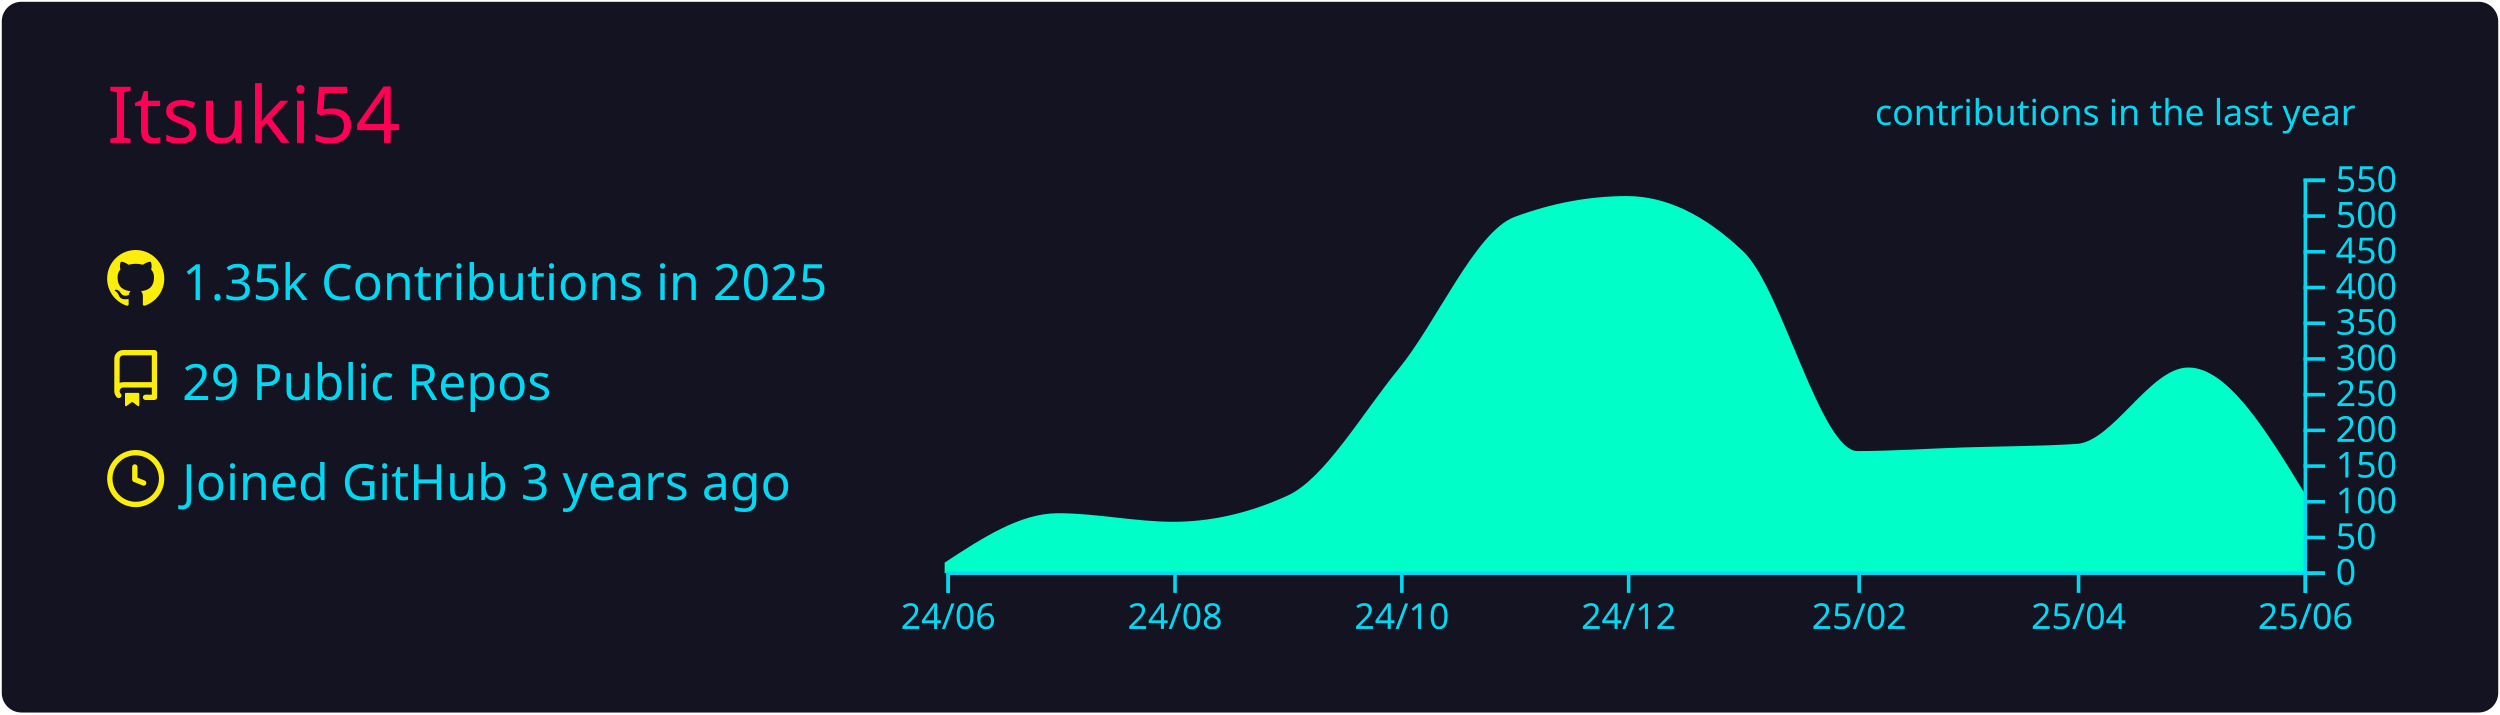
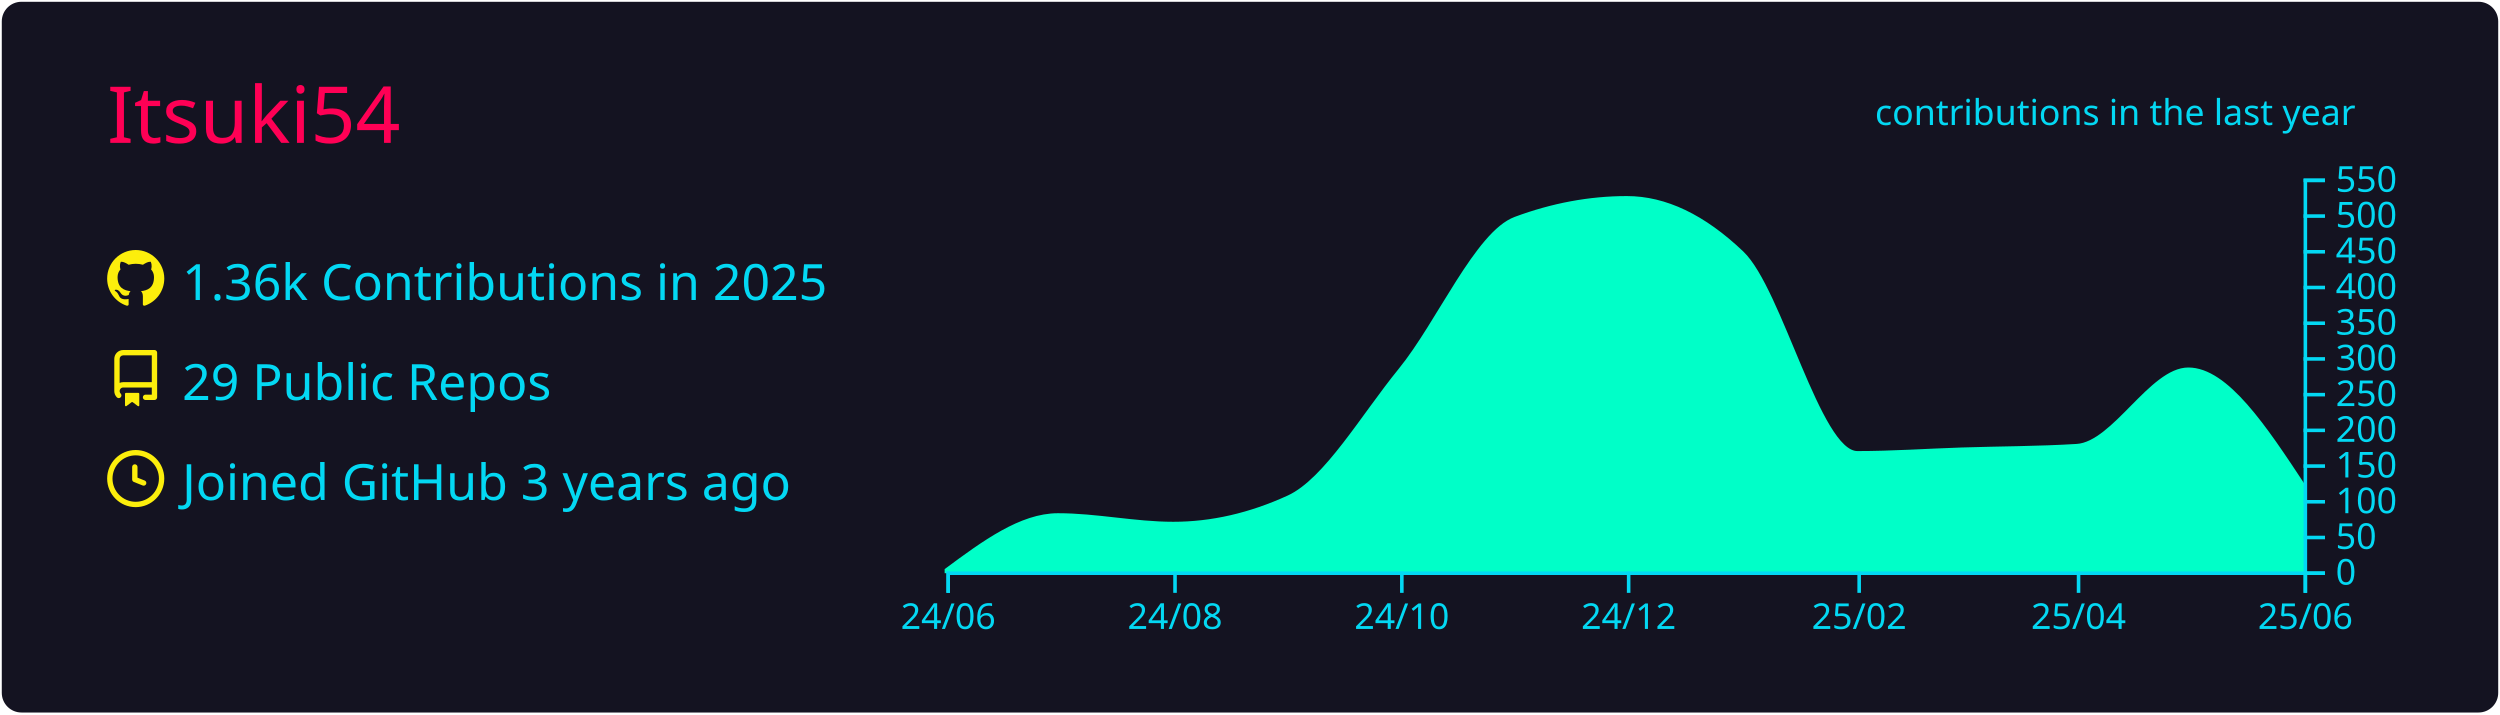
<svg xmlns="http://www.w3.org/2000/svg" width="700" height="200" viewBox="0 0 700 200">
  <style>* {
          font-family: 'Segoe UI', Ubuntu, "Helvetica Neue", Sans-Serif
        }</style>
  <rect x="1" y="1" rx="5" ry="5" height="99%" width="99.714%" stroke="#141321" stroke-width="1" fill="#141321" stroke-opacity="1" />
  <text x="30" y="40" style="font-size: 22px; fill: #ff0055;">Itsuki54</text>
  <g transform="translate(0,40)">
    <g transform="translate(30,30)">
      <g transform="translate(0,0)" width="14" height="14" fill="#fcee0c">
        <path fill-rule="evenodd" d="M8 0C3.58 0 0 3.58 0 8c0 3.54 2.29 6.53 5.47 7.59.4.07.55-.17.55-.38 0-.19-.01-.82-.01-1.49-2.01.37-2.53-.49-2.69-.94-.09-.23-.48-.94-.82-1.13-.28-.15-.68-.52-.01-.53.63-.01 1.08.58 1.23.82.72 1.21 1.87.87 2.33.66.07-.52.28-.87.51-1.07-1.78-.2-3.64-.89-3.64-3.95 0-.87.31-1.59.82-2.15-.08-.2-.36-1.02.08-2.12 0 0 .67-.21 2.2.82.64-.18 1.32-.27 2-.27.68 0 1.36.09 2 .27 1.53-1.04 2.2-.82 2.2-.82.44 1.1.16 1.92.08 2.12.51.56.82 1.27.82 2.15 0 3.07-1.87 3.75-3.65 3.95.29.25.54.73.54 1.48 0 1.07-.01 1.93-.01 2.2 0 .21.15.46.55.38A8.013 8.013 0 0016 8c0-4.42-3.58-8-8-8z" />
      </g>
      <g transform="translate(0,28)" width="14" height="14" fill="#fcee0c">
        <path fill-rule="evenodd" d="M2 2.5A2.5 2.5 0 014.5 0h8.75a.75.75 0 01.75.75v12.5a.75.75 0 01-.75.75h-2.5a.75.75 0 110-1.5h1.75v-2h-8a1 1 0 00-.714 1.7.75.75 0 01-1.072 1.05A2.495 2.495 0 012 11.5v-9zm10.5-1V9h-8c-.356 0-.694.074-1 .208V2.5a1 1 0 011-1h8zM5 12.25v3.25a.25.25 0 00.4.2l1.45-1.087a.25.25 0 01.3 0L8.6 15.7a.25.25 0 00.4-.2v-3.25a.25.25 0 00-.25-.25h-3.5a.25.25 0 00-.25.25z" />
      </g>
      <g transform="translate(0,56)" width="14" height="14" fill="#fcee0c">
        <path fill-rule="evenodd" d="M1.5 8a6.5 6.5 0 1113 0 6.5 6.5 0 01-13 0zM8 0a8 8 0 100 16A8 8 0 008 0zm.5 4.75a.75.75 0 00-1.5 0v3.5a.75.75 0 00.471.696l2.5 1a.75.75 0 00.557-1.392L8.5 7.742V4.75z" />
      </g>
-       <text x="21" y="14" style="fill: #03d8f3; font-size: 14px;">1.35k Contributions in 2025</text>
+       <text x="21" y="14" style="fill: #03d8f3; font-size: 14px;">1.36k Contributions in 2025</text>
      <text x="21" y="42" style="fill: #03d8f3; font-size: 14px;">29 Public Repos</text>
      <text x="21" y="70" style="fill: #03d8f3; font-size: 14px;">Joined GitHub 3 years ago</text>
    </g>
    <g color="#00ffc8" transform="translate(295,10)">
-       <path transform="translate(-30,0)" stroke="#00ffc8" fill="#00ffc8" opacity="1" d="M0,107.8C10.411,101,20.822,94.2,31.233,94.2C41.991,94.2,52.749,96.6,63.507,96.6C74.265,96.6,85.023,94.133,95.781,89.2C106.192,84.426,116.603,66.357,127.014,53.6C137.772,40.418,148.53,15.196,159.288,11.2C169.699,7.333,180.11,5.4,190.521,5.4C201.279,5.4,212.037,10.533,222.795,20.8C233.553,31.067,244.311,76.8,255.068,76.8C264.785,76.8,274.502,76.118,284.219,75.8C294.977,75.448,305.735,75.467,316.493,74.8C326.904,74.155,337.315,53.4,347.726,53.4C358.484,53.4,369.242,71,380,88.6L380,110C369.242,110,358.484,110,347.726,110C337.315,110,326.904,110,316.493,110C305.735,110,294.977,110,284.219,110C274.502,110,264.785,110,255.068,110C244.311,110,233.553,110,222.795,110C212.037,110,201.279,110,190.521,110C180.11,110,169.699,110,159.288,110C148.53,110,137.772,110,127.014,110C116.603,110,106.192,110,95.781,110C85.023,110,74.265,110,63.507,110C52.749,110,41.991,110,31.233,110C20.822,110,10.411,110,0,110Z" />
+       <path transform="translate(-30,0)" stroke="#00ffc8" fill="#00ffc8" opacity="1" d="M0,109.6C10.411,101.9,20.822,94.2,31.233,94.2C41.991,94.2,52.749,96.6,63.507,96.6C74.265,96.6,85.023,94.133,95.781,89.2C106.192,84.426,116.603,66.357,127.014,53.6C137.772,40.418,148.53,15.196,159.288,11.2C169.699,7.333,180.11,5.4,190.521,5.4C201.279,5.4,212.037,10.533,222.795,20.8C233.553,31.067,244.311,76.8,255.068,76.8C264.785,76.8,274.502,76.118,284.219,75.8C294.977,75.448,305.735,75.467,316.493,74.8C326.904,74.155,337.315,53.4,347.726,53.4C358.484,53.4,369.242,69.7,380,86L380,110C369.242,110,358.484,110,347.726,110C337.315,110,326.904,110,316.493,110C305.735,110,294.977,110,284.219,110C274.502,110,264.785,110,255.068,110C244.311,110,233.553,110,222.795,110C212.037,110,201.279,110,190.521,110C180.11,110,169.699,110,159.288,110C148.53,110,137.772,110,127.014,110C116.603,110,106.192,110,95.781,110C85.023,110,74.265,110,63.507,110C52.749,110,41.991,110,31.233,110C20.822,110,10.411,110,0,110Z" />
      <g color="#03d8f3" transform="translate(-30,110)" fill="none" font-size="10" font-family="sans-serif" text-anchor="middle">
        <path class="domain" stroke="currentColor" d="M0.5,6V0.5H380.5V6" />
        <g class="tick" opacity="1" transform="translate(0.5,0)">
          <line stroke="currentColor" y2="6" />
          <text fill="currentColor" y="9" dy="0.71em">24/06</text>
        </g>
        <g class="tick" opacity="1" transform="translate(64.00685,0)">
          <line stroke="currentColor" y2="6" />
          <text fill="currentColor" y="9" dy="0.71em">24/08</text>
        </g>
        <g class="tick" opacity="1" transform="translate(127.5137,0)">
          <line stroke="currentColor" y2="6" />
          <text fill="currentColor" y="9" dy="0.71em">24/10</text>
        </g>
        <g class="tick" opacity="1" transform="translate(191.0205,0)">
          <line stroke="currentColor" y2="6" />
          <text fill="currentColor" y="9" dy="0.71em">24/12</text>
        </g>
        <g class="tick" opacity="1" transform="translate(255.5685,0)">
          <line stroke="currentColor" y2="6" />
          <text fill="currentColor" y="9" dy="0.71em">25/02</text>
        </g>
        <g class="tick" opacity="1" transform="translate(316.9932,0)">
          <line stroke="currentColor" y2="6" />
          <text fill="currentColor" y="9" dy="0.71em">25/04</text>
        </g>
        <g class="tick" opacity="1" transform="translate(380.5,0)">
          <line stroke="currentColor" y2="6" />
          <text fill="currentColor" y="9" dy="0.71em">25/06</text>
        </g>
      </g>
      <g color="#03d8f3" transform="translate(350,0)" fill="none" font-size="10" font-family="sans-serif" text-anchor="start">
        <path class="domain" stroke="currentColor" d="M6,110.5H0.5V0.5H6" />
        <g class="tick" opacity="1" transform="translate(0,110.5)">
          <line stroke="currentColor" x2="6" />
          <text fill="currentColor" x="9" dy="0.32em">0</text>
        </g>
        <g class="tick" opacity="1" transform="translate(0,100.5)">
          <line stroke="currentColor" x2="6" />
          <text fill="currentColor" x="9" dy="0.32em">50</text>
        </g>
        <g class="tick" opacity="1" transform="translate(0,90.5)">
          <line stroke="currentColor" x2="6" />
          <text fill="currentColor" x="9" dy="0.32em">100</text>
        </g>
        <g class="tick" opacity="1" transform="translate(0,80.5)">
          <line stroke="currentColor" x2="6" />
          <text fill="currentColor" x="9" dy="0.32em">150</text>
        </g>
        <g class="tick" opacity="1" transform="translate(0,70.5)">
          <line stroke="currentColor" x2="6" />
          <text fill="currentColor" x="9" dy="0.32em">200</text>
        </g>
        <g class="tick" opacity="1" transform="translate(0,60.5)">
          <line stroke="currentColor" x2="6" />
          <text fill="currentColor" x="9" dy="0.32em">250</text>
        </g>
        <g class="tick" opacity="1" transform="translate(0,50.5)">
          <line stroke="currentColor" x2="6" />
          <text fill="currentColor" x="9" dy="0.32em">300</text>
        </g>
        <g class="tick" opacity="1" transform="translate(0,40.5)">
          <line stroke="currentColor" x2="6" />
          <text fill="currentColor" x="9" dy="0.32em">350</text>
        </g>
        <g class="tick" opacity="1" transform="translate(0,30.5)">
          <line stroke="currentColor" x2="6" />
          <text fill="currentColor" x="9" dy="0.32em">400</text>
        </g>
        <g class="tick" opacity="1" transform="translate(0,20.5)">
          <line stroke="currentColor" x2="6" />
          <text fill="currentColor" x="9" dy="0.32em">450</text>
        </g>
        <g class="tick" opacity="1" transform="translate(0,10.5)">
          <line stroke="currentColor" x2="6" />
          <text fill="currentColor" x="9" dy="0.32em">500</text>
        </g>
        <g class="tick" opacity="1" transform="translate(0,0.5)">
          <line stroke="currentColor" x2="6" />
          <text fill="currentColor" x="9" dy="0.32em">550</text>
        </g>
      </g>
      <g>
        <text y="-15" x="230" style="fill: #03d8f3; font-size: 10px;">contributions in the last year</text>
      </g>
    </g>
  </g>
</svg>
